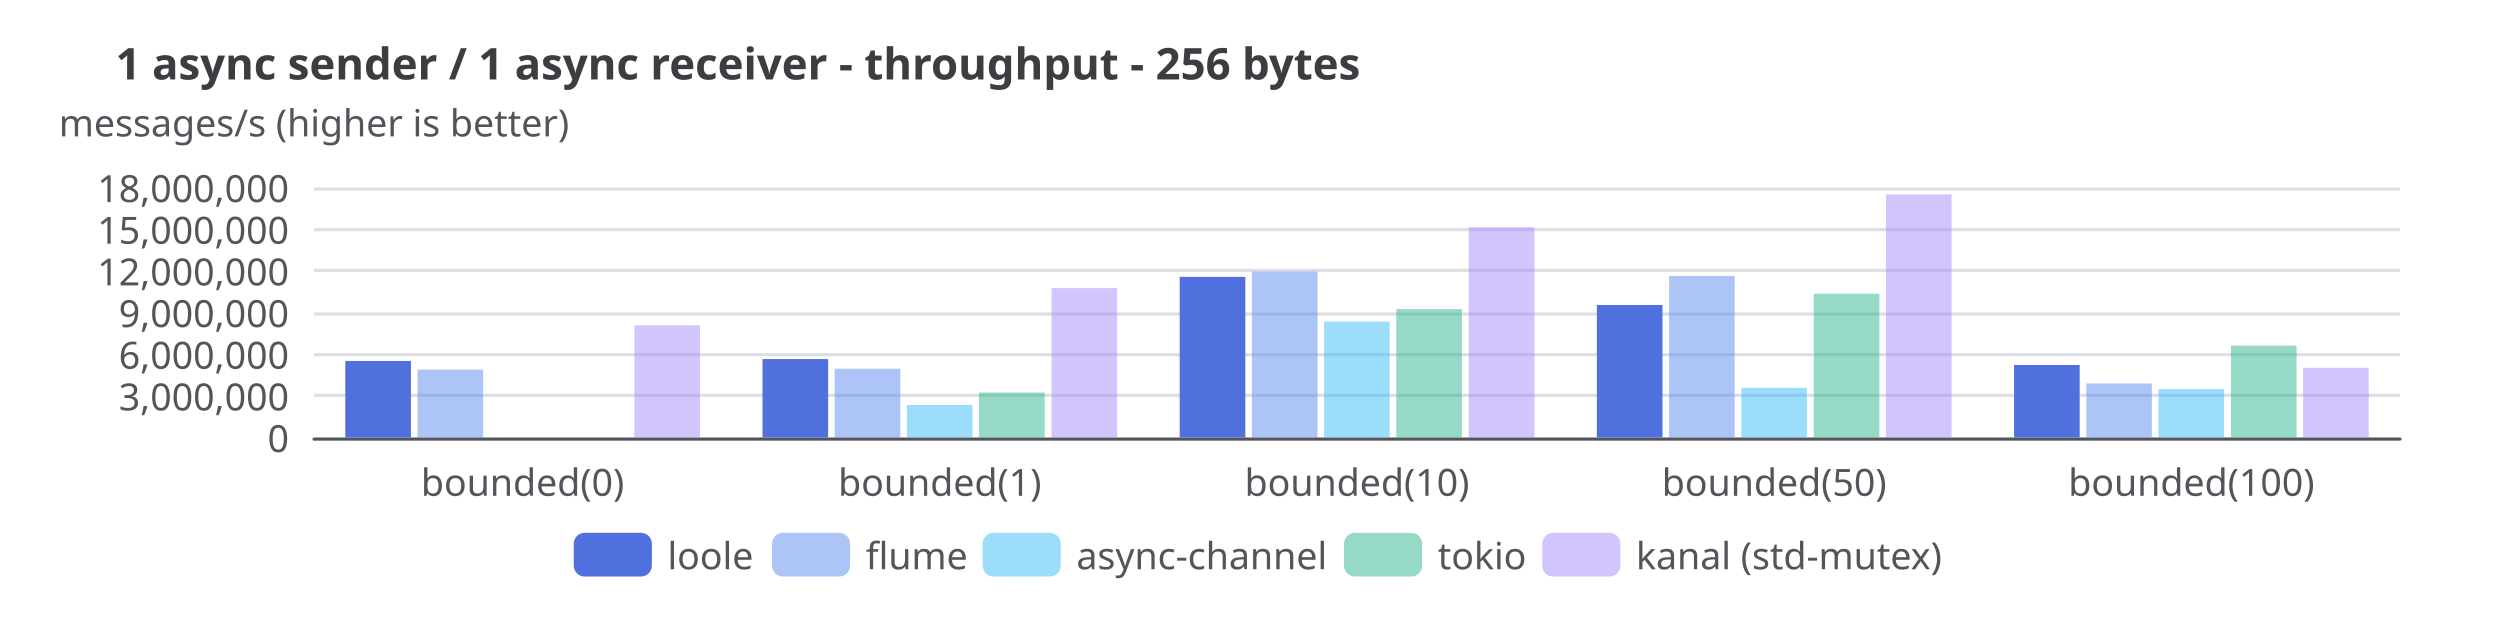
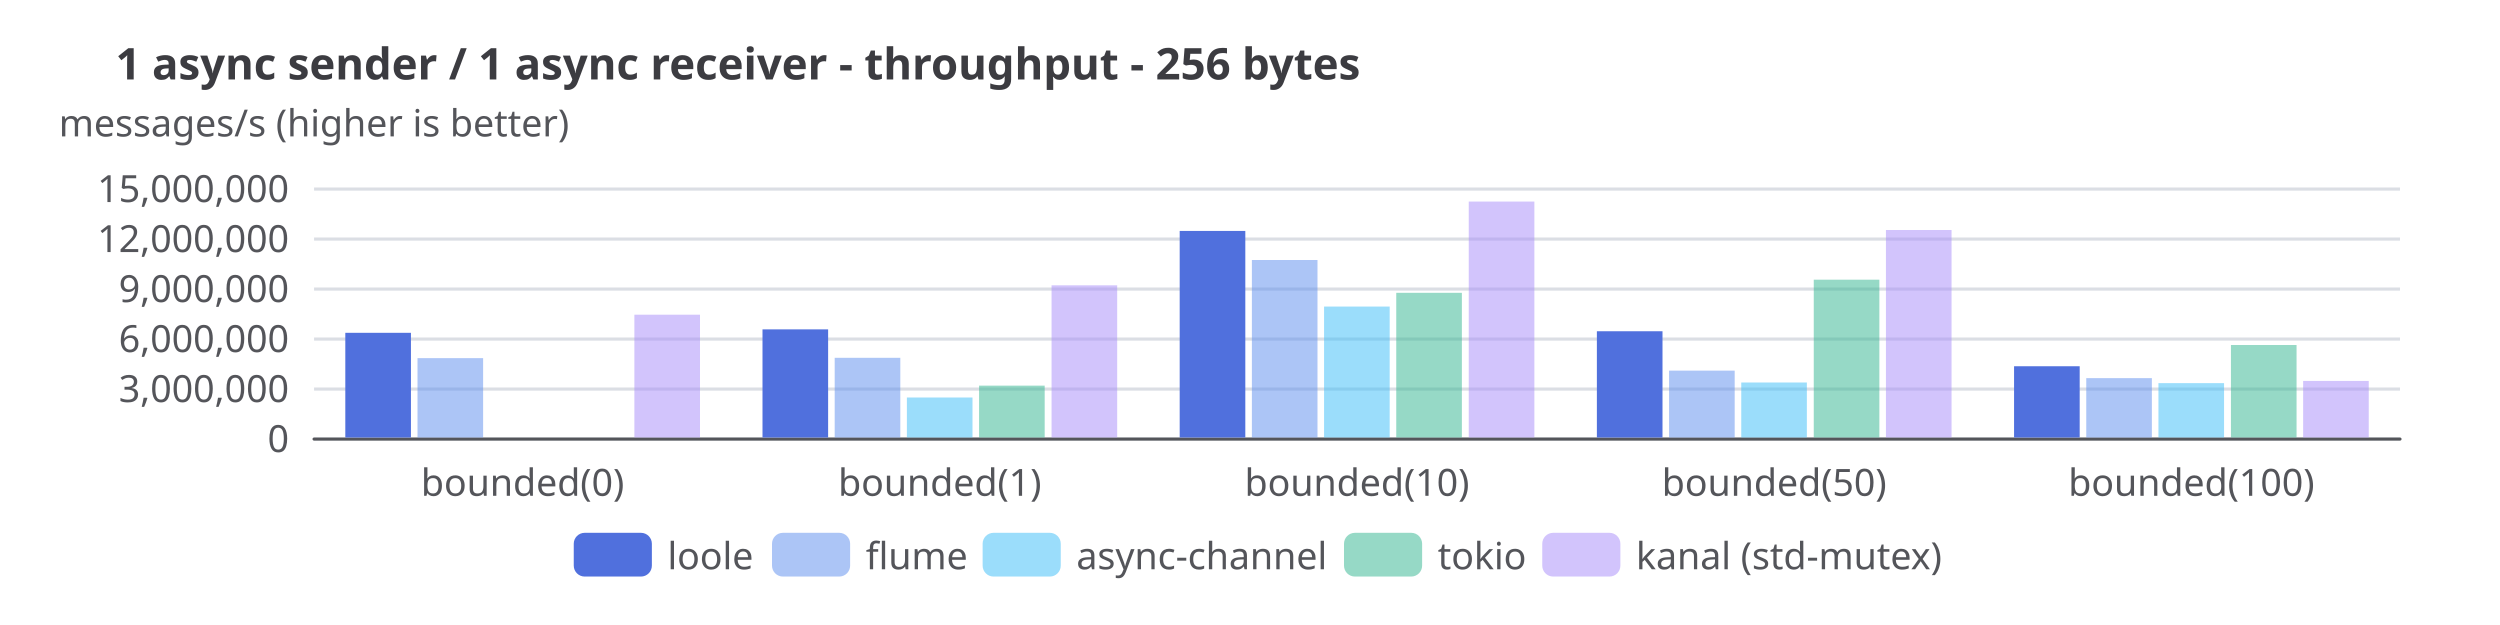
<svg xmlns="http://www.w3.org/2000/svg" width="800" height="200" version="1.1" baseProfile="full" viewBox="0 0 800 200">
  <rect width="800" height="200" x="0" y="0" fill="white" />
  <path d="M100.5 140.5L768 140.5" fill="none" pointer-events="visible" stroke="#dbdee4" class="zr11-cls-77" />
-   <path d="M100.5 126.5L768 126.5" fill="none" pointer-events="visible" stroke="#dbdee4" class="zr11-cls-77" />
-   <path d="M100.5 113.5L768 113.5" fill="none" pointer-events="visible" stroke="#dbdee4" class="zr11-cls-77" />
-   <path d="M100.5 100.5L768 100.5" fill="none" pointer-events="visible" stroke="#dbdee4" class="zr11-cls-77" />
-   <path d="M100.5 86.5L768 86.5" fill="none" pointer-events="visible" stroke="#dbdee4" class="zr11-cls-77" />
-   <path d="M100.5 73.5L768 73.5" fill="none" pointer-events="visible" stroke="#dbdee4" class="zr11-cls-77" />
+   <path d="M100.5 124.5L768 124.5" fill="none" pointer-events="visible" stroke="#dbdee4" class="zr11-cls-77" />
+   <path d="M100.5 108.5L768 108.5" fill="none" pointer-events="visible" stroke="#dbdee4" class="zr11-cls-77" />
+   <path d="M100.5 92.5L768 92.5" fill="none" pointer-events="visible" stroke="#dbdee4" class="zr11-cls-77" />
+   <path d="M100.5 76.5L768 76.5" fill="none" pointer-events="visible" stroke="#dbdee4" class="zr11-cls-77" />
  <path d="M100.5 60.5L768 60.5" fill="none" pointer-events="visible" stroke="#dbdee4" class="zr11-cls-77" />
  <text dominant-baseline="central" text-anchor="middle" style="font-size:12px;font-family:sans-serif;" xml:space="preserve" y="-6" transform="translate(100.48 45)" fill="#54555a">messages/s (higher is better)</text>
  <path d="M100.5 140.5L768 140.5" fill="none" pointer-events="visible" stroke="#54555a" stroke-linecap="round" class="zr11-cls-77" />
  <text dominant-baseline="central" text-anchor="end" style="font-size:12px;font-family:sans-serif;" transform="translate(92.48 140)" fill="#54555a">0</text>
-   <text dominant-baseline="central" text-anchor="end" style="font-size:12px;font-family:sans-serif;" transform="translate(92.48 126.6667)" fill="#54555a">3,000,000</text>
-   <text dominant-baseline="central" text-anchor="end" style="font-size:12px;font-family:sans-serif;" transform="translate(92.48 113.3333)" fill="#54555a">6,000,000</text>
-   <text dominant-baseline="central" text-anchor="end" style="font-size:12px;font-family:sans-serif;" transform="translate(92.48 100)" fill="#54555a">9,000,000</text>
-   <text dominant-baseline="central" text-anchor="end" style="font-size:12px;font-family:sans-serif;" transform="translate(92.48 86.6667)" fill="#54555a">12,000,000</text>
-   <text dominant-baseline="central" text-anchor="end" style="font-size:12px;font-family:sans-serif;" transform="translate(92.48 73.3333)" fill="#54555a">15,000,000</text>
-   <text dominant-baseline="central" text-anchor="end" style="font-size:12px;font-family:sans-serif;" transform="translate(92.48 60)" fill="#54555a">18,000,000</text>
+   <text dominant-baseline="central" text-anchor="end" style="font-size:12px;font-family:sans-serif;" transform="translate(92.48 124)" fill="#54555a">3,000,000</text>
+   <text dominant-baseline="central" text-anchor="end" style="font-size:12px;font-family:sans-serif;" transform="translate(92.48 108)" fill="#54555a">6,000,000</text>
+   <text dominant-baseline="central" text-anchor="end" style="font-size:12px;font-family:sans-serif;" transform="translate(92.48 92)" fill="#54555a">9,000,000</text>
+   <text dominant-baseline="central" text-anchor="end" style="font-size:12px;font-family:sans-serif;" transform="translate(92.48 76)" fill="#54555a">12,000,000</text>
+   <text dominant-baseline="central" text-anchor="end" style="font-size:12px;font-family:sans-serif;" transform="translate(92.48 60)" fill="#54555a">15,000,000</text>
  <text dominant-baseline="central" text-anchor="middle" style="font-size:12px;font-family:sans-serif;" y="6" transform="translate(167.232 148)" fill="#54555a">bounded(0)</text>
  <text dominant-baseline="central" text-anchor="middle" style="font-size:12px;font-family:sans-serif;" y="6" transform="translate(300.736 148)" fill="#54555a">bounded(1)</text>
  <text dominant-baseline="central" text-anchor="middle" style="font-size:12px;font-family:sans-serif;" y="6" transform="translate(434.24 148)" fill="#54555a">bounded(10)</text>
  <text dominant-baseline="central" text-anchor="middle" style="font-size:12px;font-family:sans-serif;" y="6" transform="translate(567.744 148)" fill="#54555a">bounded(50)</text>
  <text dominant-baseline="central" text-anchor="middle" style="font-size:12px;font-family:sans-serif;" y="6" transform="translate(701.248 148)" fill="#54555a">bounded(100)</text>
-   <path d="M110.5 140l21 0l0 -24.5l-21 0Z" fill="#5070dd" ecmeta_series_index="0" ecmeta_data_index="0" ecmeta_ssr_type="chart" class="zr11-cls-78" />
-   <path d="M244 140l21 0l0 -25.1l-21 0Z" fill="#5070dd" ecmeta_series_index="0" ecmeta_data_index="1" ecmeta_ssr_type="chart" class="zr11-cls-78" />
-   <path d="M377.5 140l21 0l0 -51.4l-21 0Z" fill="#5070dd" ecmeta_series_index="0" ecmeta_data_index="2" ecmeta_ssr_type="chart" class="zr11-cls-78" />
-   <path d="M511 140l21 0l0 -42.4l-21 0Z" fill="#5070dd" ecmeta_series_index="0" ecmeta_data_index="3" ecmeta_ssr_type="chart" class="zr11-cls-78" />
-   <path d="M644.5 140l21 0l0 -23.2l-21 0Z" fill="#5070dd" ecmeta_series_index="0" ecmeta_data_index="4" ecmeta_ssr_type="chart" class="zr11-cls-78" />
-   <path d="M133.6 140l21 0l0 -21.7l-21 0Z" fill="rgb(91,141,239)" fill-opacity="0.5" ecmeta_series_index="1" ecmeta_data_index="0" ecmeta_ssr_type="chart" class="zr11-cls-79" />
-   <path d="M267.1 140l21 0l0 -22l-21 0Z" fill="rgb(91,141,239)" fill-opacity="0.5" ecmeta_series_index="1" ecmeta_data_index="1" ecmeta_ssr_type="chart" class="zr11-cls-79" />
-   <path d="M400.6 140l21 0l0 -53.1l-21 0Z" fill="rgb(91,141,239)" fill-opacity="0.5" ecmeta_series_index="1" ecmeta_data_index="2" ecmeta_ssr_type="chart" class="zr11-cls-79" />
-   <path d="M534.1 140l21 0l0 -51.7l-21 0Z" fill="rgb(91,141,239)" fill-opacity="0.5" ecmeta_series_index="1" ecmeta_data_index="3" ecmeta_ssr_type="chart" class="zr11-cls-79" />
-   <path d="M667.6 140l21 0l0 -17.3l-21 0Z" fill="rgb(91,141,239)" fill-opacity="0.5" ecmeta_series_index="1" ecmeta_data_index="4" ecmeta_ssr_type="chart" class="zr11-cls-79" />
-   <path d="M290.2 140l21 0l0 -10.4l-21 0Z" fill="rgb(56,189,248)" fill-opacity="0.5" ecmeta_series_index="2" ecmeta_data_index="1" ecmeta_ssr_type="chart" class="zr11-cls-80" />
-   <path d="M423.7 140l21 0l0 -37.1l-21 0Z" fill="rgb(56,189,248)" fill-opacity="0.5" ecmeta_series_index="2" ecmeta_data_index="2" ecmeta_ssr_type="chart" class="zr11-cls-80" />
-   <path d="M557.2 140l21 0l0 -15.9l-21 0Z" fill="rgb(56,189,248)" fill-opacity="0.5" ecmeta_series_index="2" ecmeta_data_index="3" ecmeta_ssr_type="chart" class="zr11-cls-80" />
-   <path d="M690.7 140l21 0l0 -15.5l-21 0Z" fill="rgb(56,189,248)" fill-opacity="0.5" ecmeta_series_index="2" ecmeta_data_index="4" ecmeta_ssr_type="chart" class="zr11-cls-80" />
-   <path d="M313.3 140l21 0l0 -14.4l-21 0Z" fill="rgb(47,181,142)" fill-opacity="0.5" ecmeta_series_index="3" ecmeta_data_index="1" ecmeta_ssr_type="chart" class="zr11-cls-81" />
-   <path d="M446.8 140l21 0l0 -41.1l-21 0Z" fill="rgb(47,181,142)" fill-opacity="0.5" ecmeta_series_index="3" ecmeta_data_index="2" ecmeta_ssr_type="chart" class="zr11-cls-81" />
-   <path d="M580.4 140l21 0l0 -46l-21 0Z" fill="rgb(47,181,142)" fill-opacity="0.5" ecmeta_series_index="3" ecmeta_data_index="3" ecmeta_ssr_type="chart" class="zr11-cls-81" />
-   <path d="M713.9 140l21 0l0 -29.4l-21 0Z" fill="rgb(47,181,142)" fill-opacity="0.5" ecmeta_series_index="3" ecmeta_data_index="4" ecmeta_ssr_type="chart" class="zr11-cls-81" />
-   <path d="M203 140l21 0l0 -35.9l-21 0Z" fill="rgb(167,139,250)" fill-opacity="0.5" ecmeta_series_index="4" ecmeta_data_index="0" ecmeta_ssr_type="chart" class="zr11-cls-82" />
-   <path d="M336.5 140l21 0l0 -47.8l-21 0Z" fill="rgb(167,139,250)" fill-opacity="0.5" ecmeta_series_index="4" ecmeta_data_index="1" ecmeta_ssr_type="chart" class="zr11-cls-82" />
-   <path d="M470 140l21 0l0 -67.3l-21 0Z" fill="rgb(167,139,250)" fill-opacity="0.5" ecmeta_series_index="4" ecmeta_data_index="2" ecmeta_ssr_type="chart" class="zr11-cls-82" />
-   <path d="M603.5 140l21 0l0 -77.8l-21 0Z" fill="rgb(167,139,250)" fill-opacity="0.5" ecmeta_series_index="4" ecmeta_data_index="3" ecmeta_ssr_type="chart" class="zr11-cls-82" />
-   <path d="M737 140l21 0l0 -22.3l-21 0Z" fill="rgb(167,139,250)" fill-opacity="0.5" ecmeta_series_index="4" ecmeta_data_index="4" ecmeta_ssr_type="chart" class="zr11-cls-82" />
+   <path d="M110.5 140l21 0l0 -33.5l-21 0Z" fill="#5070dd" ecmeta_series_index="0" ecmeta_data_index="0" ecmeta_ssr_type="chart" class="zr11-cls-78" />
+   <path d="M244 140l21 0l0 -34.6l-21 0Z" fill="#5070dd" ecmeta_series_index="0" ecmeta_data_index="1" ecmeta_ssr_type="chart" class="zr11-cls-78" />
+   <path d="M377.5 140l21 0l0 -66.1l-21 0Z" fill="#5070dd" ecmeta_series_index="0" ecmeta_data_index="2" ecmeta_ssr_type="chart" class="zr11-cls-78" />
+   <path d="M511 140l21 0l0 -34l-21 0Z" fill="#5070dd" ecmeta_series_index="0" ecmeta_data_index="3" ecmeta_ssr_type="chart" class="zr11-cls-78" />
+   <path d="M644.5 140l21 0l0 -22.8l-21 0Z" fill="#5070dd" ecmeta_series_index="0" ecmeta_data_index="4" ecmeta_ssr_type="chart" class="zr11-cls-78" />
+   <path d="M133.6 140l21 0l0 -25.4l-21 0Z" fill="rgb(91,141,239)" fill-opacity="0.5" ecmeta_series_index="1" ecmeta_data_index="0" ecmeta_ssr_type="chart" class="zr11-cls-79" />
+   <path d="M267.1 140l21 0l0 -25.5l-21 0Z" fill="rgb(91,141,239)" fill-opacity="0.5" ecmeta_series_index="1" ecmeta_data_index="1" ecmeta_ssr_type="chart" class="zr11-cls-79" />
+   <path d="M400.6 140l21 0l0 -56.8l-21 0Z" fill="rgb(91,141,239)" fill-opacity="0.5" ecmeta_series_index="1" ecmeta_data_index="2" ecmeta_ssr_type="chart" class="zr11-cls-79" />
+   <path d="M534.1 140l21 0l0 -21.4l-21 0Z" fill="rgb(91,141,239)" fill-opacity="0.5" ecmeta_series_index="1" ecmeta_data_index="3" ecmeta_ssr_type="chart" class="zr11-cls-79" />
+   <path d="M667.6 140l21 0l0 -19l-21 0Z" fill="rgb(91,141,239)" fill-opacity="0.5" ecmeta_series_index="1" ecmeta_data_index="4" ecmeta_ssr_type="chart" class="zr11-cls-79" />
+   <path d="M290.2 140l21 0l0 -12.8l-21 0Z" fill="rgb(56,189,248)" fill-opacity="0.5" ecmeta_series_index="2" ecmeta_data_index="1" ecmeta_ssr_type="chart" class="zr11-cls-80" />
+   <path d="M423.7 140l21 0l0 -41.9l-21 0Z" fill="rgb(56,189,248)" fill-opacity="0.5" ecmeta_series_index="2" ecmeta_data_index="2" ecmeta_ssr_type="chart" class="zr11-cls-80" />
+   <path d="M557.2 140l21 0l0 -17.6l-21 0Z" fill="rgb(56,189,248)" fill-opacity="0.5" ecmeta_series_index="2" ecmeta_data_index="3" ecmeta_ssr_type="chart" class="zr11-cls-80" />
+   <path d="M690.7 140l21 0l0 -17.4l-21 0Z" fill="rgb(56,189,248)" fill-opacity="0.5" ecmeta_series_index="2" ecmeta_data_index="4" ecmeta_ssr_type="chart" class="zr11-cls-80" />
+   <path d="M313.3 140l21 0l0 -16.6l-21 0Z" fill="rgb(47,181,142)" fill-opacity="0.5" ecmeta_series_index="3" ecmeta_data_index="1" ecmeta_ssr_type="chart" class="zr11-cls-81" />
+   <path d="M446.8 140l21 0l0 -46.3l-21 0Z" fill="rgb(47,181,142)" fill-opacity="0.5" ecmeta_series_index="3" ecmeta_data_index="2" ecmeta_ssr_type="chart" class="zr11-cls-81" />
+   <path d="M580.4 140l21 0l0 -50.5l-21 0Z" fill="rgb(47,181,142)" fill-opacity="0.5" ecmeta_series_index="3" ecmeta_data_index="3" ecmeta_ssr_type="chart" class="zr11-cls-81" />
+   <path d="M713.9 140l21 0l0 -29.6l-21 0Z" fill="rgb(47,181,142)" fill-opacity="0.5" ecmeta_series_index="3" ecmeta_data_index="4" ecmeta_ssr_type="chart" class="zr11-cls-81" />
+   <path d="M203 140l21 0l0 -39.3l-21 0Z" fill="rgb(167,139,250)" fill-opacity="0.5" ecmeta_series_index="4" ecmeta_data_index="0" ecmeta_ssr_type="chart" class="zr11-cls-82" />
+   <path d="M336.5 140l21 0l0 -48.7l-21 0Z" fill="rgb(167,139,250)" fill-opacity="0.5" ecmeta_series_index="4" ecmeta_data_index="1" ecmeta_ssr_type="chart" class="zr11-cls-82" />
+   <path d="M470 140l21 0l0 -75.5l-21 0Z" fill="rgb(167,139,250)" fill-opacity="0.5" ecmeta_series_index="4" ecmeta_data_index="2" ecmeta_ssr_type="chart" class="zr11-cls-82" />
+   <path d="M603.5 140l21 0l0 -66.4l-21 0Z" fill="rgb(167,139,250)" fill-opacity="0.5" ecmeta_series_index="4" ecmeta_data_index="3" ecmeta_ssr_type="chart" class="zr11-cls-82" />
+   <path d="M737 140l21 0l0 -18.1l-21 0Z" fill="rgb(167,139,250)" fill-opacity="0.5" ecmeta_series_index="4" ecmeta_data_index="4" ecmeta_ssr_type="chart" class="zr11-cls-82" />
  <path d="M-5 -5.5l442.8 0l0 25l-442.8 0Z" transform="translate(183.6 170.5)" fill="rgb(0,0,0)" fill-opacity="0" stroke="#b7b9be" stroke-width="0" class="zr11-cls-77" />
  <path d="M3.5 0L21.5 0A3.5 3.5 0 0 1 25 3.5L25 10.5A3.5 3.5 0 0 1 21.5 14L3.5 14A3.5 3.5 0 0 1 0 10.5L0 3.5A3.5 3.5 0 0 1 3.5 0Z" transform="translate(183.6 170.5)" fill="#5070dd" ecmeta_series_index="0" ecmeta_data_index="0" ecmeta_ssr_type="legend" ecmeta_silent="true" class="zr11-cls-77" />
  <text dominant-baseline="central" text-anchor="start" style="font-size:12px;font-family:sans-serif;" x="30" y="7" transform="translate(183.6 170.5)" fill="#54555a">loole</text>
  <path d="M0 0l55.4 0l0 14l-55.4 0Z" transform="translate(183.6 170.5)" fill="none" pointer-events="visible" ecmeta_series_index="0" ecmeta_data_index="0" ecmeta_ssr_type="legend" class="zr11-cls-83" />
  <path d="M3.5 0L21.5 0A3.5 3.5 0 0 1 25 3.5L25 10.5A3.5 3.5 0 0 1 21.5 14L3.5 14A3.5 3.5 0 0 1 0 10.5L0 3.5A3.5 3.5 0 0 1 3.5 0Z" transform="translate(247.04 170.5)" fill="rgb(91,141,239)" fill-opacity="0.5" ecmeta_series_index="1" ecmeta_data_index="1" ecmeta_ssr_type="legend" ecmeta_silent="true" class="zr11-cls-77" />
  <text dominant-baseline="central" text-anchor="start" style="font-size:12px;font-family:sans-serif;" x="30" y="7" transform="translate(247.04 170.5)" fill="#54555a">flume</text>
  <path d="M0 0l59.4 0l0 14l-59.4 0Z" transform="translate(247.04 170.5)" fill="none" pointer-events="visible" ecmeta_series_index="1" ecmeta_data_index="1" ecmeta_ssr_type="legend" class="zr11-cls-83" />
  <path d="M3.5 0L21.5 0A3.5 3.5 0 0 1 25 3.5L25 10.5A3.5 3.5 0 0 1 21.5 14L3.5 14A3.5 3.5 0 0 1 0 10.5L0 3.5A3.5 3.5 0 0 1 3.5 0Z" transform="translate(314.44 170.5)" fill="rgb(56,189,248)" fill-opacity="0.5" ecmeta_series_index="2" ecmeta_data_index="2" ecmeta_ssr_type="legend" ecmeta_silent="true" class="zr11-cls-77" />
  <text dominant-baseline="central" text-anchor="start" style="font-size:12px;font-family:sans-serif;" x="30" y="7" transform="translate(314.44 170.5)" fill="#54555a">async-channel</text>
  <path d="M0 0l107.6 0l0 14l-107.6 0Z" transform="translate(314.44 170.5)" fill="none" pointer-events="visible" ecmeta_series_index="2" ecmeta_data_index="2" ecmeta_ssr_type="legend" class="zr11-cls-83" />
  <path d="M3.5 0L21.5 0A3.5 3.5 0 0 1 25 3.5L25 10.5A3.5 3.5 0 0 1 21.5 14L3.5 14A3.5 3.5 0 0 1 0 10.5L0 3.5A3.5 3.5 0 0 1 3.5 0Z" transform="translate(430.08 170.5)" fill="rgb(47,181,142)" fill-opacity="0.5" ecmeta_series_index="3" ecmeta_data_index="3" ecmeta_ssr_type="legend" ecmeta_silent="true" class="zr11-cls-77" />
  <text dominant-baseline="central" text-anchor="start" style="font-size:12px;font-family:sans-serif;" x="30" y="7" transform="translate(430.08 170.5)" fill="#54555a">tokio</text>
  <path d="M0 0l55.4 0l0 14l-55.4 0Z" transform="translate(430.08 170.5)" fill="none" pointer-events="visible" ecmeta_series_index="3" ecmeta_data_index="3" ecmeta_ssr_type="legend" class="zr11-cls-83" />
  <path d="M3.5 0L21.5 0A3.5 3.5 0 0 1 25 3.5L25 10.5A3.5 3.5 0 0 1 21.5 14L3.5 14A3.5 3.5 0 0 1 0 10.5L0 3.5A3.5 3.5 0 0 1 3.5 0Z" transform="translate(493.52 170.5)" fill="rgb(167,139,250)" fill-opacity="0.5" ecmeta_series_index="4" ecmeta_data_index="4" ecmeta_ssr_type="legend" ecmeta_silent="true" class="zr11-cls-77" />
  <text dominant-baseline="central" text-anchor="start" style="font-size:12px;font-family:sans-serif;" xml:space="preserve" x="30" y="7" transform="translate(493.52 170.5)" fill="#54555a">kanal (std-mutex)</text>
  <path d="M0 0l122.9 0l0 14l-122.9 0Z" transform="translate(493.52 170.5)" fill="none" pointer-events="visible" ecmeta_series_index="4" ecmeta_data_index="4" ecmeta_ssr_type="legend" class="zr11-cls-83" />
  <path d="M-5 -5l372.6 0l0 24l-372.6 0Z" transform="translate(37 13)" fill="rgb(0,0,0)" fill-opacity="0" stroke="#3c3c41" stroke-width="0" class="zr11-cls-77" />
  <text dominant-baseline="central" text-anchor="start" style="font-size:14px;font-family:sans-serif;font-weight:bold;" xml:space="preserve" y="7" transform="translate(37 13)" fill="#3c3c41">1 async sender / 1 async receiver - throughput - 256 bytes</text>
  <style>
.zr11-cls-77:hover {
pointer-events:none;
}
.zr11-cls-78:hover {
cursor:pointer;
fill:rgba(88,123,243,1);
}
.zr11-cls-79:hover {
cursor:pointer;
fill:rgba(100,155,255,0.5);
}
.zr11-cls-80:hover {
cursor:pointer;
fill:rgba(61,207,255,0.5);
}
.zr11-cls-81:hover {
cursor:pointer;
fill:rgba(51,199,156,0.5);
}
.zr11-cls-82:hover {
cursor:pointer;
fill:rgba(183,152,255,0.5);
}
.zr11-cls-83:hover {
cursor:pointer;
fill:rgba(0,0,0,0);
}



</style>
</svg>
